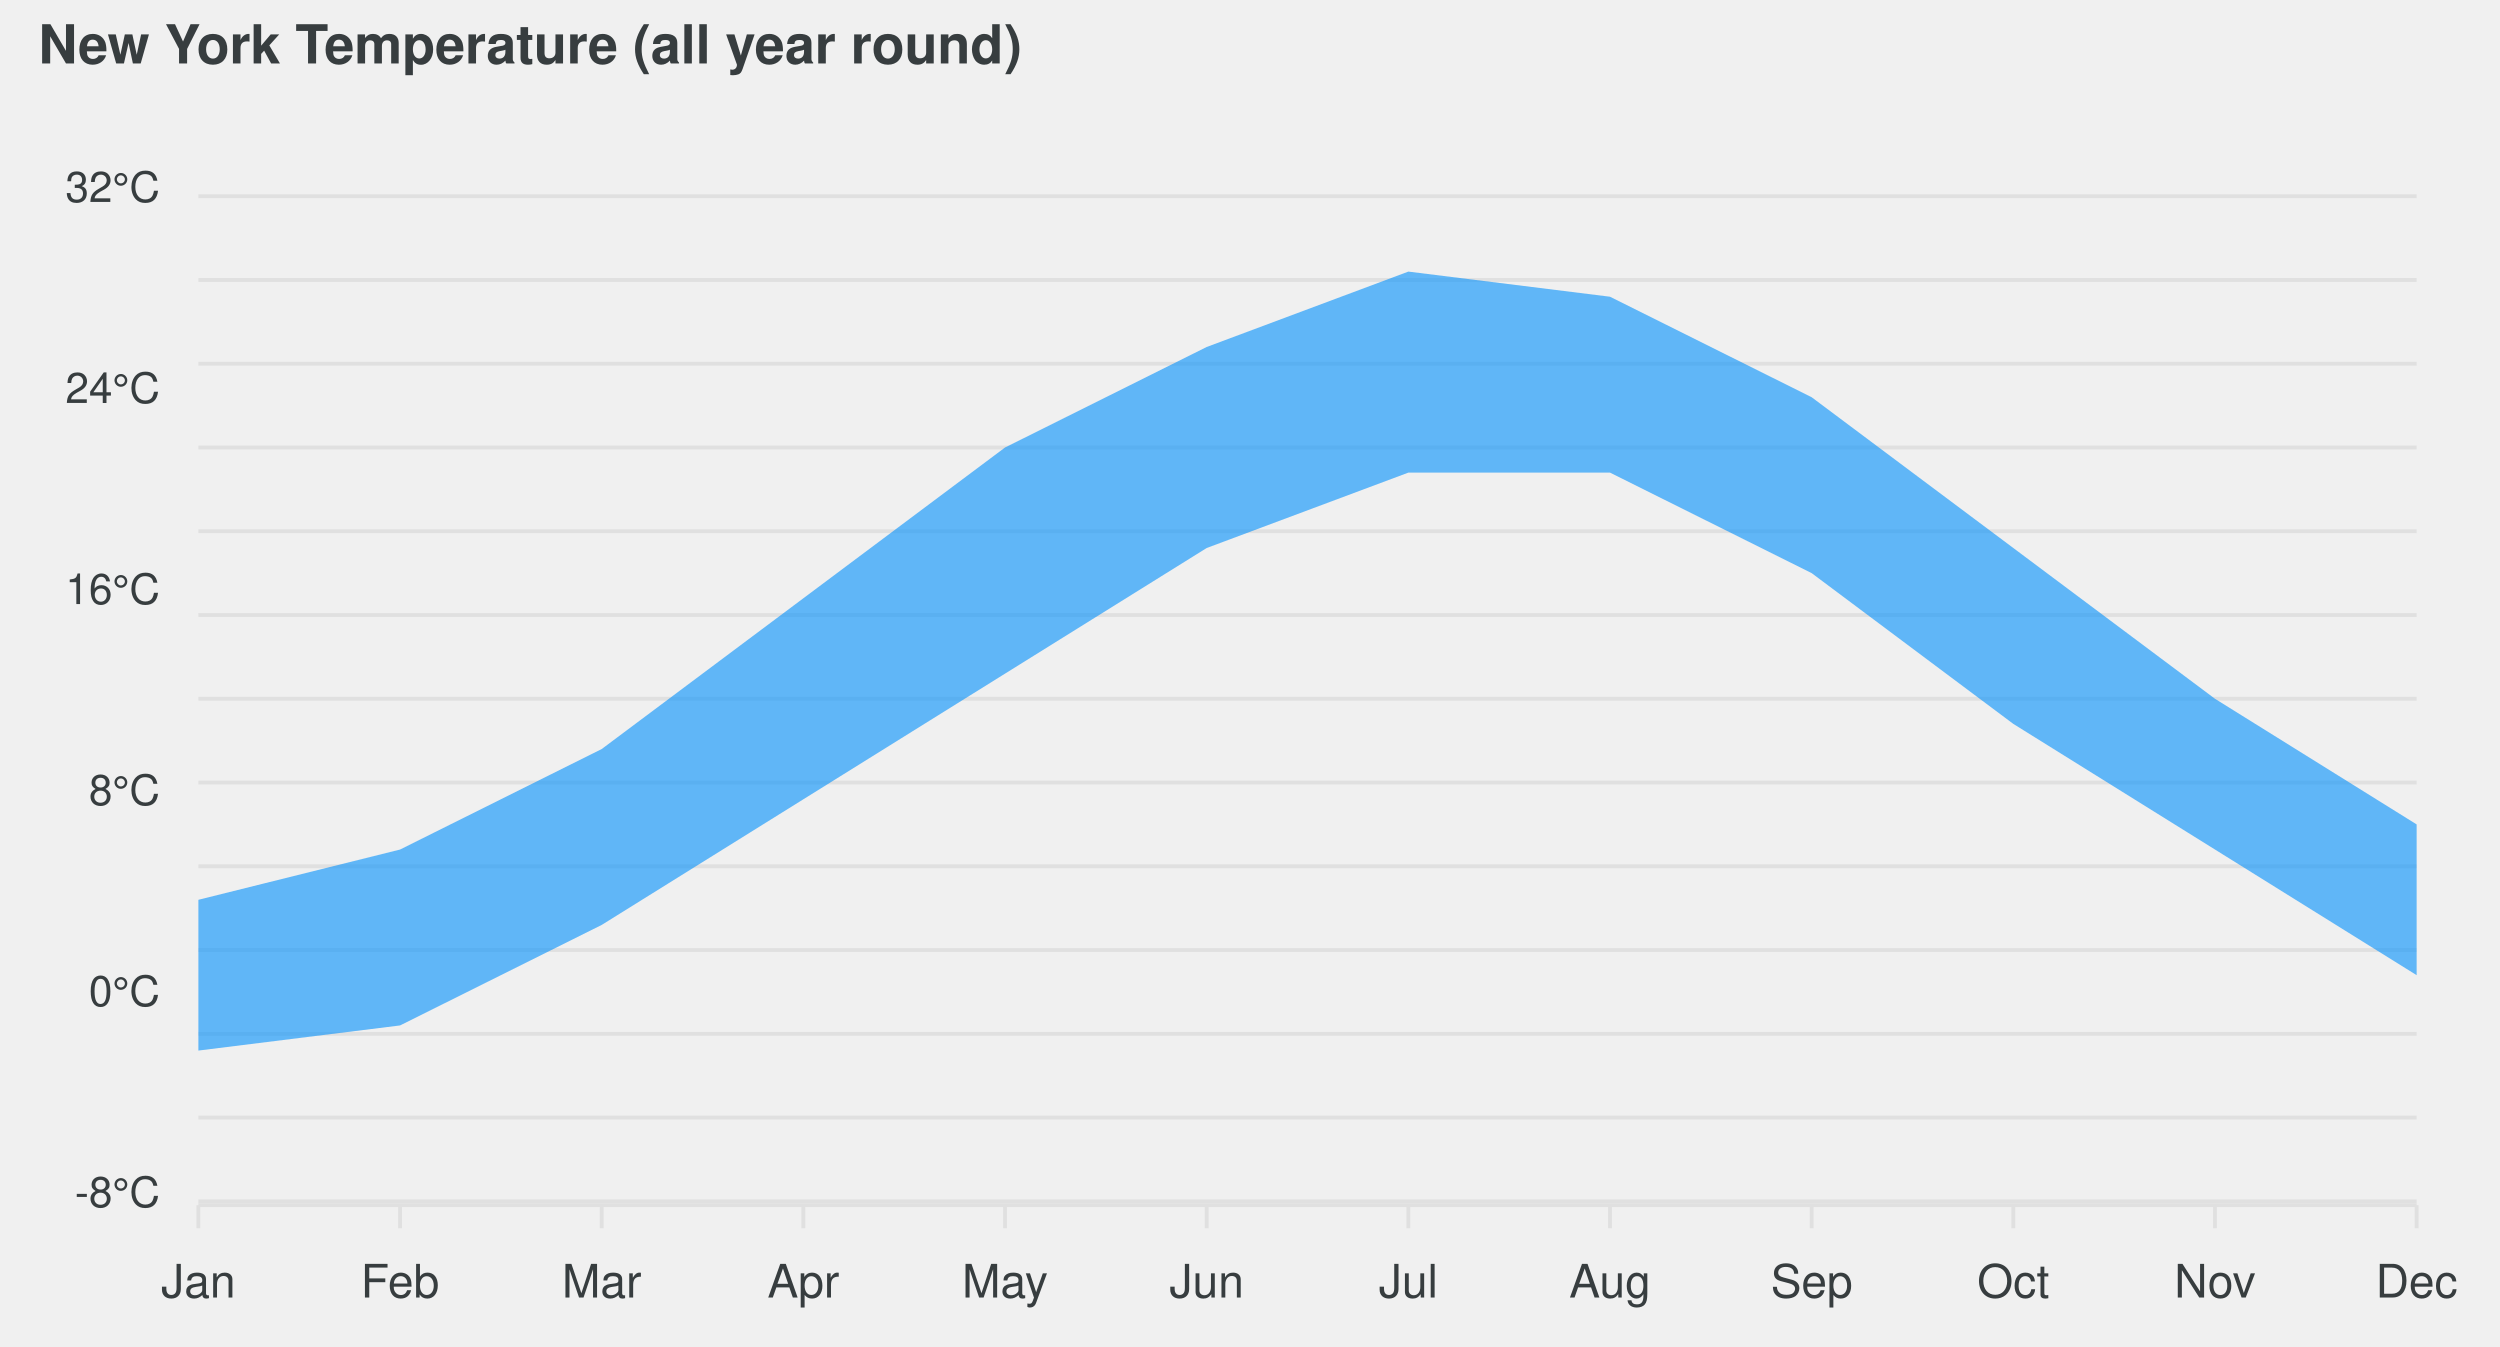
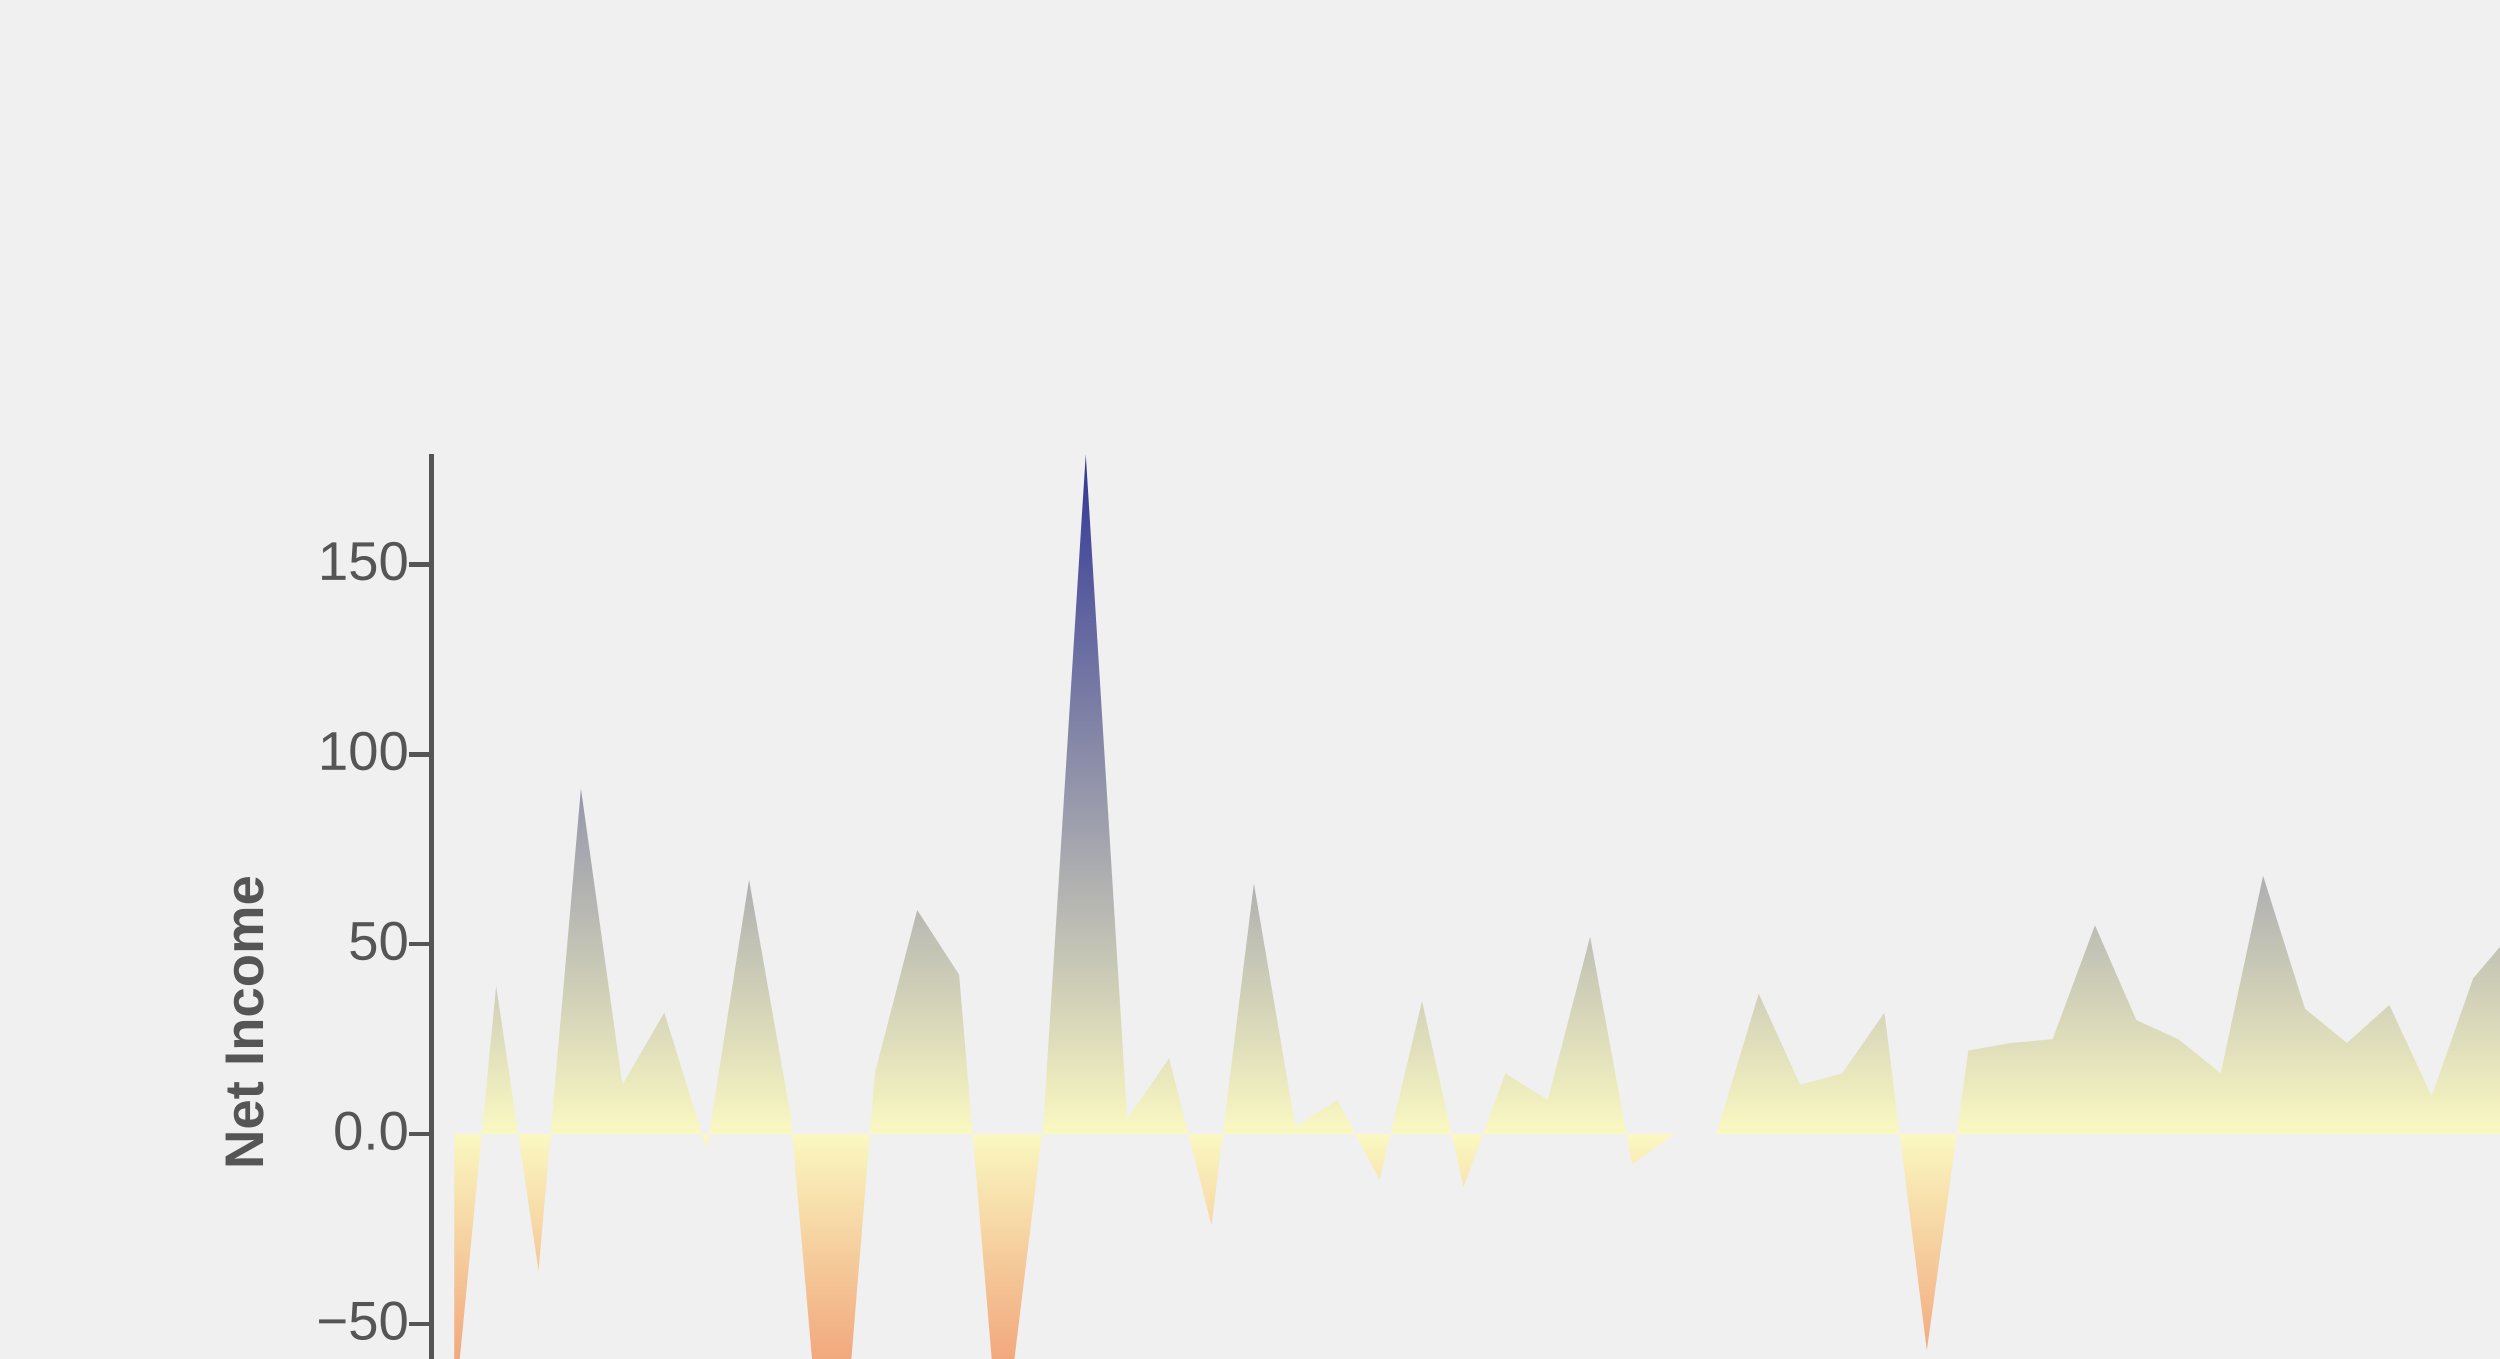
- <svg xmlns="http://www.w3.org/2000/svg" xmlns:ns1="http://svgjs.dev" xmlns:ns2="ApexChartsNS" id="SvgjsSvg1001" width="650" height="350" version="1.1" class="apexcharts-svg apexcharts-zoomable hovering-zoom" transform="translate(0, 0)" style="background: transparent;">
-   <g id="SvgjsG1003" class="apexcharts-inner apexcharts-graphical" transform="translate(51.57812, 51.01465)">
-     <defs id="SvgjsDefs1002">
-       <clipPath id="gridRectMaskfc3noor2">
-         <rect id="SvgjsRect1010" width="580.75" height="261.333" x="-2" y="0" rx="0" ry="0" opacity="1" stroke-width="0" stroke="none" stroke-dasharray="0" fill="#fff" />
-       </clipPath>
-       <clipPath id="forecastMaskfc3noor2" />
-       <clipPath id="nonForecastMaskfc3noor2" />
-       <clipPath id="gridRectMarkerMaskfc3noor2">
-         <rect id="SvgjsRect1011" width="580.75" height="265.333" x="-2" y="-2" rx="0" ry="0" opacity="1" stroke-width="0" stroke="none" stroke-dasharray="0" fill="#fff" />
-       </clipPath>
-     </defs>
-     <line id="SvgjsLine1009" x1="-500" y1="0" x2="-500" y2="261.333" stroke="#b6b6b6" stroke-dasharray="3" stroke-linecap="butt" class="apexcharts-xcrosshairs" x="-500" y="0" width="1" height="261.333" fill="#b1b9c4" filter="none" fill-opacity="0.9" stroke-width="1" />
-     <g id="SvgjsG1017" class="apexcharts-xaxis" transform="translate(0, 0)">
-       <g id="SvgjsG1018" class="apexcharts-xaxis-texts-g" transform="translate(0, -4)">
-         <text id="SvgjsText1020" font-family="Helvetica, Arial, sans-serif" x="0" y="290.333" text-anchor="middle" dominant-baseline="auto" font-size="12px" font-weight="400" fill="#373d3f" class="apexcharts-text apexcharts-xaxis-label " style="font-family: Helvetica, Arial, sans-serif;" ns1:data="{&quot;leading&quot;:&quot;1.3&quot;}">
-           <tspan id="SvgjsTspan1021">Jan</tspan>
-         </text>
-         <text id="SvgjsText1023" font-family="Helvetica, Arial, sans-serif" x="52.432" y="290.333" text-anchor="middle" dominant-baseline="auto" font-size="12px" font-weight="400" fill="#373d3f" class="apexcharts-text apexcharts-xaxis-label " style="font-family: Helvetica, Arial, sans-serif;" ns1:data="{&quot;leading&quot;:&quot;1.3&quot;}">
-           <tspan id="SvgjsTspan1024">Feb</tspan>
-         </text>
-         <text id="SvgjsText1026" font-family="Helvetica, Arial, sans-serif" x="104.864" y="290.333" text-anchor="middle" dominant-baseline="auto" font-size="12px" font-weight="400" fill="#373d3f" class="apexcharts-text apexcharts-xaxis-label " style="font-family: Helvetica, Arial, sans-serif;" ns1:data="{&quot;leading&quot;:&quot;1.3&quot;}">
-           <tspan id="SvgjsTspan1027">Mar</tspan>
-         </text>
-         <text id="SvgjsText1029" font-family="Helvetica, Arial, sans-serif" x="157.295" y="290.333" text-anchor="middle" dominant-baseline="auto" font-size="12px" font-weight="400" fill="#373d3f" class="apexcharts-text apexcharts-xaxis-label " style="font-family: Helvetica, Arial, sans-serif;" ns1:data="{&quot;leading&quot;:&quot;1.3&quot;}">
-           <tspan id="SvgjsTspan1030">Apr</tspan>
-         </text>
-         <text id="SvgjsText1032" font-family="Helvetica, Arial, sans-serif" x="209.727" y="290.333" text-anchor="middle" dominant-baseline="auto" font-size="12px" font-weight="400" fill="#373d3f" class="apexcharts-text apexcharts-xaxis-label " style="font-family: Helvetica, Arial, sans-serif;" ns1:data="{&quot;leading&quot;:&quot;1.3&quot;}">
-           <tspan id="SvgjsTspan1033">May</tspan>
-         </text>
-         <text id="SvgjsText1035" font-family="Helvetica, Arial, sans-serif" x="262.159" y="290.333" text-anchor="middle" dominant-baseline="auto" font-size="12px" font-weight="400" fill="#373d3f" class="apexcharts-text apexcharts-xaxis-label " style="font-family: Helvetica, Arial, sans-serif;" ns1:data="{&quot;leading&quot;:&quot;1.3&quot;}">
-           <tspan id="SvgjsTspan1036">Jun</tspan>
-         </text>
-         <text id="SvgjsText1038" font-family="Helvetica, Arial, sans-serif" x="314.591" y="290.333" text-anchor="middle" dominant-baseline="auto" font-size="12px" font-weight="400" fill="#373d3f" class="apexcharts-text apexcharts-xaxis-label " style="font-family: Helvetica, Arial, sans-serif;" ns1:data="{&quot;leading&quot;:&quot;1.3&quot;}">
-           <tspan id="SvgjsTspan1039">Jul</tspan>
-         </text>
-         <text id="SvgjsText1041" font-family="Helvetica, Arial, sans-serif" x="367.023" y="290.333" text-anchor="middle" dominant-baseline="auto" font-size="12px" font-weight="400" fill="#373d3f" class="apexcharts-text apexcharts-xaxis-label " style="font-family: Helvetica, Arial, sans-serif;" ns1:data="{&quot;leading&quot;:&quot;1.3&quot;}">
-           <tspan id="SvgjsTspan1042">Aug</tspan>
-         </text>
-         <text id="SvgjsText1044" font-family="Helvetica, Arial, sans-serif" x="419.455" y="290.333" text-anchor="middle" dominant-baseline="auto" font-size="12px" font-weight="400" fill="#373d3f" class="apexcharts-text apexcharts-xaxis-label " style="font-family: Helvetica, Arial, sans-serif;" ns1:data="{&quot;leading&quot;:&quot;1.3&quot;}">
-           <tspan id="SvgjsTspan1045">Sep</tspan>
-         </text>
-         <text id="SvgjsText1047" font-family="Helvetica, Arial, sans-serif" x="471.886" y="290.333" text-anchor="middle" dominant-baseline="auto" font-size="12px" font-weight="400" fill="#373d3f" class="apexcharts-text apexcharts-xaxis-label " style="font-family: Helvetica, Arial, sans-serif;" ns1:data="{&quot;leading&quot;:&quot;1.3&quot;}">
-           <tspan id="SvgjsTspan1048">Oct</tspan>
-         </text>
-         <text id="SvgjsText1050" font-family="Helvetica, Arial, sans-serif" x="524.318" y="290.333" text-anchor="middle" dominant-baseline="auto" font-size="12px" font-weight="400" fill="#373d3f" class="apexcharts-text apexcharts-xaxis-label " style="font-family: Helvetica, Arial, sans-serif;" ns1:data="{&quot;leading&quot;:&quot;1.3&quot;}">
-           <tspan id="SvgjsTspan1051">Nov</tspan>
-         </text>
-         <text id="SvgjsText1053" font-family="Helvetica, Arial, sans-serif" x="576.75" y="290.333" text-anchor="middle" dominant-baseline="auto" font-size="12px" font-weight="400" fill="#373d3f" class="apexcharts-text apexcharts-xaxis-label " style="font-family: Helvetica, Arial, sans-serif;" ns1:data="{&quot;leading&quot;:&quot;1.3&quot;}">
-           <tspan id="SvgjsTspan1054">Dec</tspan>
-         </text>
+ <svg id="svgElement" style="display: block; background: rgb(255, 255, 255);">
+   <g id="scene3">
+     <g id="axis7">
+       <g id="axis7ticks">
+         <line id="axis7tick0" x1="90" y1="333.278" x2="95" y2="333.278" style="shape-rendering: crispedges; stroke: rgb(85, 85, 85); stroke-width: 1; stroke-dasharray: none;" />
+         <g id="axis7tick0-vertices" />
+         <line id="axis7tick1" x1="90" y1="291.472" x2="95" y2="291.472" style="shape-rendering: crispedges; stroke: rgb(85, 85, 85); stroke-width: 1; stroke-dasharray: none;" />
+         <g id="axis7tick1-vertices" />
+         <line id="axis7tick2" x1="90" y1="249.666" x2="95" y2="249.666" style="shape-rendering: crispedges; stroke: rgb(85, 85, 85); stroke-width: 1; stroke-dasharray: none;" />
+         <g id="axis7tick2-vertices" />
+         <line id="axis7tick3" x1="90" y1="207.86" x2="95" y2="207.86" style="shape-rendering: crispedges; stroke: rgb(85, 85, 85); stroke-width: 1; stroke-dasharray: none;" />
+         <g id="axis7tick3-vertices" />
+         <line id="axis7tick4" x1="90" y1="166.054" x2="95" y2="166.054" style="shape-rendering: crispedges; stroke: rgb(85, 85, 85); stroke-width: 1; stroke-dasharray: none;" />
+         <g id="axis7tick4-vertices" />
+         <line id="axis7tick5" x1="90" y1="124.247" x2="95" y2="124.247" style="shape-rendering: crispedges; stroke: rgb(85, 85, 85); stroke-width: 1; stroke-dasharray: none;" />
+         <g id="axis7tick5-vertices" />
      </g>
-       <line id="SvgjsLine1055" x1="0" y1="262.333" x2="576.75" y2="262.333" stroke="#e0e0e0" stroke-dasharray="0" stroke-width="1" stroke-linecap="butt" />
+       <g id="axis7labels">
+         <text id="axis7label0" text-anchor="end" alignment-baseline="middle" dominant-baseline="middle" x="90" y="333.278" style="fill: rgb(85, 85, 85); font-size: 12px; font-family: Arial, sans-serif; font-weight: normal;">−100</text>
+         <text id="axis7label1" text-anchor="end" alignment-baseline="middle" dominant-baseline="middle" x="90" y="291.472" style="fill: rgb(85, 85, 85); font-size: 12px; font-family: Arial, sans-serif; font-weight: normal;">−50</text>
+         <text id="axis7label2" text-anchor="end" alignment-baseline="middle" dominant-baseline="middle" x="90" y="249.666" style="fill: rgb(85, 85, 85); font-size: 12px; font-family: Arial, sans-serif; font-weight: normal;">0.0</text>
+         <text id="axis7label3" text-anchor="end" alignment-baseline="middle" dominant-baseline="middle" x="90" y="207.86" style="fill: rgb(85, 85, 85); font-size: 12px; font-family: Arial, sans-serif; font-weight: normal;">50</text>
+         <text id="axis7label4" text-anchor="end" alignment-baseline="middle" dominant-baseline="middle" x="90" y="166.054" style="fill: rgb(85, 85, 85); font-size: 12px; font-family: Arial, sans-serif; font-weight: normal;">100</text>
+         <text id="axis7label5" text-anchor="end" alignment-baseline="middle" dominant-baseline="middle" x="90" y="124.247" style="fill: rgb(85, 85, 85); font-size: 12px; font-family: Arial, sans-serif; font-weight: normal;">150</text>
+       </g>
+       <line id="axis7path" x1="95" y1="100" x2="95" y2="350" style="shape-rendering: crispedges; stroke: rgb(85, 85, 85); stroke-width: 1; stroke-dasharray: none;" />
+       <g id="axis7path-vertices" />
+       <text id="axis7-title" text-anchor="middle" alignment-baseline="middle" dominant-baseline="middle" x="54.5" y="225" transform="rotate(-90 54.5 225)" style="fill: rgb(85, 85, 85); font-weight: bold; font-size: 12px; font-family: Arial, sans-serif;">Net Income</text>
    </g>
-     <g id="SvgjsG1076" class="apexcharts-grid">
-       <g id="SvgjsG1077" class="apexcharts-gridlines-horizontal">
-         <line id="SvgjsLine1091" x1="0" y1="0" x2="576.75" y2="0" stroke="#e0e0e0" stroke-dasharray="0" stroke-linecap="butt" class="apexcharts-gridline" />
-         <line id="SvgjsLine1092" x1="0" y1="21.778" x2="576.75" y2="21.778" stroke="#e0e0e0" stroke-dasharray="0" stroke-linecap="butt" class="apexcharts-gridline" />
-         <line id="SvgjsLine1093" x1="0" y1="43.556" x2="576.75" y2="43.556" stroke="#e0e0e0" stroke-dasharray="0" stroke-linecap="butt" class="apexcharts-gridline" />
-         <line id="SvgjsLine1094" x1="0" y1="65.333" x2="576.75" y2="65.333" stroke="#e0e0e0" stroke-dasharray="0" stroke-linecap="butt" class="apexcharts-gridline" />
-         <line id="SvgjsLine1095" x1="0" y1="87.111" x2="576.75" y2="87.111" stroke="#e0e0e0" stroke-dasharray="0" stroke-linecap="butt" class="apexcharts-gridline" />
-         <line id="SvgjsLine1096" x1="0" y1="108.889" x2="576.75" y2="108.889" stroke="#e0e0e0" stroke-dasharray="0" stroke-linecap="butt" class="apexcharts-gridline" />
-         <line id="SvgjsLine1097" x1="0" y1="130.667" x2="576.75" y2="130.667" stroke="#e0e0e0" stroke-dasharray="0" stroke-linecap="butt" class="apexcharts-gridline" />
-         <line id="SvgjsLine1098" x1="0" y1="152.444" x2="576.75" y2="152.444" stroke="#e0e0e0" stroke-dasharray="0" stroke-linecap="butt" class="apexcharts-gridline" />
-         <line id="SvgjsLine1099" x1="0" y1="174.222" x2="576.75" y2="174.222" stroke="#e0e0e0" stroke-dasharray="0" stroke-linecap="butt" class="apexcharts-gridline" />
-         <line id="SvgjsLine1100" x1="0" y1="196" x2="576.75" y2="196" stroke="#e0e0e0" stroke-dasharray="0" stroke-linecap="butt" class="apexcharts-gridline" />
-         <line id="SvgjsLine1101" x1="0" y1="217.778" x2="576.75" y2="217.778" stroke="#e0e0e0" stroke-dasharray="0" stroke-linecap="butt" class="apexcharts-gridline" />
-         <line id="SvgjsLine1102" x1="0" y1="239.556" x2="576.75" y2="239.556" stroke="#e0e0e0" stroke-dasharray="0" stroke-linecap="butt" class="apexcharts-gridline" />
-         <line id="SvgjsLine1103" x1="0" y1="261.333" x2="576.75" y2="261.333" stroke="#e0e0e0" stroke-dasharray="0" stroke-linecap="butt" class="apexcharts-gridline" />
+     <g id="axis6">
+       <g id="axis6ticks">
+         <line id="axis6tick0" x1="128.007" y1="355" x2="128.007" y2="360" style="shape-rendering: crispedges; stroke: rgb(85, 85, 85); stroke-width: 1; stroke-dasharray: none;" />
+         <g id="axis6tick0-vertices" />
+         <line id="axis6tick1" x1="202.029" y1="355" x2="202.029" y2="360" style="shape-rendering: crispedges; stroke: rgb(85, 85, 85); stroke-width: 1; stroke-dasharray: none;" />
+         <g id="axis6tick1-vertices" />
+         <line id="axis6tick2" x1="276.152" y1="355" x2="276.152" y2="360" style="shape-rendering: crispedges; stroke: rgb(85, 85, 85); stroke-width: 1; stroke-dasharray: none;" />
+         <g id="axis6tick2-vertices" />
+         <line id="axis6tick3" x1="350.173" y1="355" x2="350.173" y2="360" style="shape-rendering: crispedges; stroke: rgb(85, 85, 85); stroke-width: 1; stroke-dasharray: none;" />
+         <g id="axis6tick3-vertices" />
+         <line id="axis6tick4" x1="424.296" y1="355" x2="424.296" y2="360" style="shape-rendering: crispedges; stroke: rgb(85, 85, 85); stroke-width: 1; stroke-dasharray: none;" />
+         <g id="axis6tick4-vertices" />
+         <line id="axis6tick5" x1="498.318" y1="355" x2="498.318" y2="360" style="shape-rendering: crispedges; stroke: rgb(85, 85, 85); stroke-width: 1; stroke-dasharray: none;" />
+         <g id="axis6tick5-vertices" />
+         <line id="axis6tick6" x1="572.441" y1="355" x2="572.441" y2="360" style="shape-rendering: crispedges; stroke: rgb(85, 85, 85); stroke-width: 1; stroke-dasharray: none;" />
+         <g id="axis6tick6-vertices" />
      </g>
-       <g id="SvgjsG1078" class="apexcharts-gridlines-vertical" />
-       <line id="SvgjsLine1079" x1="0" y1="262.333" x2="0" y2="268.333" stroke="#e0e0e0" stroke-dasharray="0" stroke-linecap="butt" class="apexcharts-xaxis-tick" />
-       <line id="SvgjsLine1080" x1="52.432" y1="262.333" x2="52.432" y2="268.333" stroke="#e0e0e0" stroke-dasharray="0" stroke-linecap="butt" class="apexcharts-xaxis-tick" />
-       <line id="SvgjsLine1081" x1="104.864" y1="262.333" x2="104.864" y2="268.333" stroke="#e0e0e0" stroke-dasharray="0" stroke-linecap="butt" class="apexcharts-xaxis-tick" />
-       <line id="SvgjsLine1082" x1="157.295" y1="262.333" x2="157.295" y2="268.333" stroke="#e0e0e0" stroke-dasharray="0" stroke-linecap="butt" class="apexcharts-xaxis-tick" />
-       <line id="SvgjsLine1083" x1="209.727" y1="262.333" x2="209.727" y2="268.333" stroke="#e0e0e0" stroke-dasharray="0" stroke-linecap="butt" class="apexcharts-xaxis-tick" />
-       <line id="SvgjsLine1084" x1="262.159" y1="262.333" x2="262.159" y2="268.333" stroke="#e0e0e0" stroke-dasharray="0" stroke-linecap="butt" class="apexcharts-xaxis-tick" />
-       <line id="SvgjsLine1085" x1="314.591" y1="262.333" x2="314.591" y2="268.333" stroke="#e0e0e0" stroke-dasharray="0" stroke-linecap="butt" class="apexcharts-xaxis-tick" />
-       <line id="SvgjsLine1086" x1="367.023" y1="262.333" x2="367.023" y2="268.333" stroke="#e0e0e0" stroke-dasharray="0" stroke-linecap="butt" class="apexcharts-xaxis-tick" />
-       <line id="SvgjsLine1087" x1="419.455" y1="262.333" x2="419.455" y2="268.333" stroke="#e0e0e0" stroke-dasharray="0" stroke-linecap="butt" class="apexcharts-xaxis-tick" />
-       <line id="SvgjsLine1088" x1="471.886" y1="262.333" x2="471.886" y2="268.333" stroke="#e0e0e0" stroke-dasharray="0" stroke-linecap="butt" class="apexcharts-xaxis-tick" />
-       <line id="SvgjsLine1089" x1="524.318" y1="262.333" x2="524.318" y2="268.333" stroke="#e0e0e0" stroke-dasharray="0" stroke-linecap="butt" class="apexcharts-xaxis-tick" />
-       <line id="SvgjsLine1090" x1="576.75" y1="262.333" x2="576.75" y2="268.333" stroke="#e0e0e0" stroke-dasharray="0" stroke-linecap="butt" class="apexcharts-xaxis-tick" />
-       <line id="SvgjsLine1105" x1="0" y1="261.333" x2="576.75" y2="261.333" stroke="transparent" stroke-dasharray="0" stroke-linecap="butt" />
-       <line id="SvgjsLine1104" x1="0" y1="1" x2="0" y2="261.333" stroke="transparent" stroke-dasharray="0" stroke-linecap="butt" />
+       <g id="axis6labels">
+         <text id="axis6label0" text-anchor="middle" alignment-baseline="text-before-edge" dominant-baseline="text-before-edge" x="128.007" y="360" style="fill: rgb(85, 85, 85); font-size: 12px; font-family: Arial, sans-serif; font-weight: normal;">01/01/10</text>
+         <text id="axis6label1" text-anchor="middle" alignment-baseline="text-before-edge" dominant-baseline="text-before-edge" x="202.029" y="360" style="fill: rgb(85, 85, 85); font-size: 12px; font-family: Arial, sans-serif; font-weight: normal;">01/01/12</text>
+         <text id="axis6label2" text-anchor="middle" alignment-baseline="text-before-edge" dominant-baseline="text-before-edge" x="276.152" y="360" style="fill: rgb(85, 85, 85); font-size: 12px; font-family: Arial, sans-serif; font-weight: normal;">01/01/14</text>
+         <text id="axis6label3" text-anchor="middle" alignment-baseline="text-before-edge" dominant-baseline="text-before-edge" x="350.173" y="360" style="fill: rgb(85, 85, 85); font-size: 12px; font-family: Arial, sans-serif; font-weight: normal;">01/01/16</text>
+         <text id="axis6label4" text-anchor="middle" alignment-baseline="text-before-edge" dominant-baseline="text-before-edge" x="424.296" y="360" style="fill: rgb(85, 85, 85); font-size: 12px; font-family: Arial, sans-serif; font-weight: normal;">01/01/18</text>
+         <text id="axis6label5" text-anchor="middle" alignment-baseline="text-before-edge" dominant-baseline="text-before-edge" x="498.318" y="360" style="fill: rgb(85, 85, 85); font-size: 12px; font-family: Arial, sans-serif; font-weight: normal;">01/01/20</text>
+         <text id="axis6label6" text-anchor="middle" alignment-baseline="text-before-edge" dominant-baseline="text-before-edge" x="572.441" y="360" style="fill: rgb(85, 85, 85); font-size: 12px; font-family: Arial, sans-serif; font-weight: normal;">01/01/22</text>
+       </g>
+       <line id="axis6path" x1="100" y1="355" x2="600" y2="355" style="shape-rendering: crispedges; stroke: rgb(85, 85, 85); stroke-width: 1; stroke-dasharray: none;" />
+       <g id="axis6path-vertices" />
+       <text id="axis6-title" text-anchor="middle" alignment-baseline="middle" dominant-baseline="middle" x="350" y="395.5" style="fill: rgb(85, 85, 85); font-weight: bold; font-size: 12px; font-family: Arial, sans-serif;">Date</text>
    </g>
-     <g id="SvgjsG1012" class="apexcharts-rangeArea-series apexcharts-plot-series">
-       <g id="SvgjsG1013" class="apexcharts-series" seriesName="NewxYorkxTemperature" ns2:longestSeries="true" rel="1" ns2:realIndex="0">
-         <path id="SvgjsPath1016" d="M0 182.933L52.432 169.867L104.864 143.733L157.295 104.533L209.727 65.333L262.159 39.2L314.591 19.6L367.023 26.133L419.455 52.267L471.886 91.467L524.318 130.667L576.75 163.333C576.75 163.333 576.75 163.333 576.75 163.333M0 182.933L0 222.133L52.432 215.6L104.864 189.467L157.295 156.8L209.727 124.133L262.159 91.467L314.591 71.867L367.023 71.867L419.455 98L471.886 137.2L524.318 169.867L576.75 202.533C576.75 202.533 576.75 163.333 576.75 163.333M576.75 163.333C576.75 163.333 576.75 163.333 576.75 163.333 " fill="rgba(0,143,251,0.6)" fill-opacity="1" stroke-opacity="1" stroke-linecap="butt" stroke-width="0" stroke-dasharray="0" class="apexcharts-rangeArea" index="0" clip-path="url(#gridRectMaskfc3noor2)" pathTo="M 0 182.933 L 52.432 169.867 L 104.864 143.733 L 157.295 104.533 L 209.727 65.333 L 262.159 39.2 L 314.591 19.6 L 367.023 26.133 L 419.455 52.267 L 471.886 91.467 L 524.318 130.667 L 576.75 163.333M 0 182.933 L 0 222.133 L 52.432 215.6 L 104.864 189.467 L 157.295 156.8 L 209.727 124.133 L 262.159 91.467 L 314.591 71.867 L 367.023 71.867 L 419.455 98 L 471.886 137.2 L 524.318 169.867 L 576.75 202.533 L 576.75 163.333M 576.75 163.333z" pathFrom="M -1 209.067 L -1 209.067 L 52.432 209.067 L 104.864 209.067 L 157.295 209.067 L 209.727 209.067 L 262.159 209.067 L 314.591 209.067 L 367.023 209.067 L 419.455 209.067 L 471.886 209.067 L 524.318 209.067 L 576.75 209.067M -1 209.067 L -1 209.067 L 52.432 209.067 L 104.864 209.067 L 157.295 209.067 L 209.727 209.067 L 262.159 209.067 L 314.591 209.067 L 367.023 209.067 L 419.455 209.067 L 471.886 209.067 L 524.318 209.067 L 576.75 209.067" fill-rule="evenodd" />
-         <g id="SvgjsG1014" class="apexcharts-series-markers-wrap" ns2:realIndex="0">
-           <g class="apexcharts-series-markers">
-             <circle id="SvgjsCircle1111" r="0" cx="576.75" cy="182.933" class="apexcharts-marker wtujf1sxbg" stroke="#ffffff" fill="#008ffb" fill-opacity="1" stroke-width="2" stroke-opacity="0.9" default-marker-size="0" />
-           </g>
-         </g>
-       </g>
-       <g id="SvgjsG1015" class="apexcharts-datalabels" ns2:realIndex="0" />
-     </g>
-     <line id="SvgjsLine1106" x1="0" y1="-100" x2="576.75" y2="-100" stroke="#b6b6b6" stroke-dasharray="0" stroke-width="1" stroke-linecap="butt" class="apexcharts-ycrosshairs" y="-100" />
-     <line id="SvgjsLine1107" x1="0" y1="0" x2="576.75" y2="0" stroke-dasharray="0" stroke-width="0" stroke-linecap="butt" class="apexcharts-ycrosshairs-hidden" />
-     <g id="SvgjsG1108" class="apexcharts-yaxis-annotations" />
-     <g id="SvgjsG1109" class="apexcharts-xaxis-annotations" />
-     <g id="SvgjsG1110" class="apexcharts-point-annotations" />
-     <rect id="SvgjsRect1112" width="0" height="0" x="0" y="0" rx="0" ry="0" opacity="1" stroke-width="0" stroke="none" stroke-dasharray="0" fill="#fefefe" class="apexcharts-zoom-rect" />
-     <rect id="SvgjsRect1113" width="0" height="0" x="0" y="0" rx="0" ry="0" opacity="1" stroke-width="0" stroke="none" stroke-dasharray="0" fill="#fefefe" class="apexcharts-selection-rect" />
+     <path id="area3" class="area" d="M100,311.538L109.227,217.057L118.556,279.766L127.885,173.579L137.011,238.796L146.238,222.91L155.567,253.01L164.896,193.645L174.021,245.485L183.249,350L192.578,236.288L201.906,200.334L211.134,214.548L220.361,323.244L229.69,247.157L239.018,100L248.144,246.321L257.372,232.943L266.7,269.732L276.029,194.482L285.155,247.993L294.382,242.14L303.711,259.699L313.04,220.401L322.166,261.371L331.393,236.288L340.722,242.14L350.051,206.187L359.278,256.355L368.505,249.666L377.834,249.666L387.163,218.729L396.289,238.796L405.516,236.288L414.845,222.91L424.174,297.324L433.3,231.271L442.527,229.599L451.856,228.763L461.184,203.679L470.31,224.582L479.538,228.763L488.866,236.288L498.195,192.809L507.422,222.074L516.65,229.599L525.979,221.237L535.307,241.304L544.433,215.385L553.661,204.515L562.989,203.679L572.318,191.137L581.444,245.485L590.671,197.826L600,218.729L600,249.666L590.671,249.666L581.444,249.666L572.318,249.666L562.989,249.666L553.661,249.666L544.433,249.666L535.307,249.666L525.979,249.666L516.65,249.666L507.422,249.666L498.195,249.666L488.866,249.666L479.538,249.666L470.31,249.666L461.184,249.666L451.856,249.666L442.527,249.666L433.3,249.666L424.174,249.666L414.845,249.666L405.516,249.666L396.289,249.666L387.163,249.666L377.834,249.666L368.505,249.666L359.278,249.666L350.051,249.666L340.722,249.666L331.393,249.666L322.166,249.666L313.04,249.666L303.711,249.666L294.382,249.666L285.155,249.666L276.029,249.666L266.7,249.666L257.372,249.666L248.144,249.666L239.018,249.666L229.69,249.666L220.361,249.666L211.134,249.666L201.906,249.666L192.578,249.666L183.249,249.666L174.021,249.666L164.896,249.666L155.567,249.666L146.238,249.666L137.011,249.666L127.885,249.666L118.556,249.666L109.227,249.666L100,249.666L100,311.538 z" style="fill: url(&quot;#LinearGradient1&quot;); stroke: none; stroke-width: 0.25; stroke-dasharray: none;" />
+     <g id="area3-vertices" />
  </g>
-   <text id="SvgjsText1005" font-family="Helvetica, Arial, sans-serif" x="10" y="16.5" text-anchor="start" dominant-baseline="auto" font-size="14px" font-weight="900" fill="#373d3f" class="apexcharts-title-text" style="font-family: Helvetica, Arial, sans-serif; opacity: 1;" ns1:data="{&quot;leading&quot;:&quot;1.3&quot;}">New York Temperature (all year round)</text>
-   <rect id="SvgjsRect1008" width="0" height="0" x="0" y="0" rx="0" ry="0" opacity="1" stroke-width="0" stroke="none" stroke-dasharray="0" fill="#fefefe" />
-   <g id="SvgjsG1056" class="apexcharts-yaxis" rel="0" transform="translate(21.57812, 0)">
-     <g id="SvgjsG1057" class="apexcharts-yaxis-texts-g">
-       <text id="SvgjsText1059" font-family="Helvetica, Arial, sans-serif" x="20" y="52.515" text-anchor="end" dominant-baseline="auto" font-size="11px" font-weight="400" fill="#373d3f" class="apexcharts-text apexcharts-yaxis-label " style="font-family: Helvetica, Arial, sans-serif;" ns1:data="{&quot;leading&quot;:&quot;1.3&quot;}">
-         <tspan id="SvgjsTspan1060">32°C</tspan>
-       </text>
-       <text id="SvgjsText1062" font-family="Helvetica, Arial, sans-serif" x="20" y="104.781" text-anchor="end" dominant-baseline="auto" font-size="11px" font-weight="400" fill="#373d3f" class="apexcharts-text apexcharts-yaxis-label " style="font-family: Helvetica, Arial, sans-serif;" ns1:data="{&quot;leading&quot;:&quot;1.3&quot;}">
-         <tspan id="SvgjsTspan1063">24°C</tspan>
-       </text>
-       <text id="SvgjsText1065" font-family="Helvetica, Arial, sans-serif" x="20" y="157.048" text-anchor="end" dominant-baseline="auto" font-size="11px" font-weight="400" fill="#373d3f" class="apexcharts-text apexcharts-yaxis-label " style="font-family: Helvetica, Arial, sans-serif;" ns1:data="{&quot;leading&quot;:&quot;1.3&quot;}">
-         <tspan id="SvgjsTspan1066">16°C</tspan>
-       </text>
-       <text id="SvgjsText1068" font-family="Helvetica, Arial, sans-serif" x="20" y="209.315" text-anchor="end" dominant-baseline="auto" font-size="11px" font-weight="400" fill="#373d3f" class="apexcharts-text apexcharts-yaxis-label " style="font-family: Helvetica, Arial, sans-serif;" ns1:data="{&quot;leading&quot;:&quot;1.3&quot;}">
-         <tspan id="SvgjsTspan1069">8°C</tspan>
-       </text>
-       <text id="SvgjsText1071" font-family="Helvetica, Arial, sans-serif" x="20" y="261.581" text-anchor="end" dominant-baseline="auto" font-size="11px" font-weight="400" fill="#373d3f" class="apexcharts-text apexcharts-yaxis-label " style="font-family: Helvetica, Arial, sans-serif;" ns1:data="{&quot;leading&quot;:&quot;1.3&quot;}">
-         <tspan id="SvgjsTspan1072">0°C</tspan>
-       </text>
-       <text id="SvgjsText1074" font-family="Helvetica, Arial, sans-serif" x="20" y="313.848" text-anchor="end" dominant-baseline="auto" font-size="11px" font-weight="400" fill="#373d3f" class="apexcharts-text apexcharts-yaxis-label " style="font-family: Helvetica, Arial, sans-serif;" ns1:data="{&quot;leading&quot;:&quot;1.3&quot;}">
-         <tspan id="SvgjsTspan1075">-8°C</tspan>
-       </text>
-     </g>
-   </g>
-   <g id="SvgjsG1004" class="apexcharts-annotations" />
+   <defs>
+     <linearGradient id="LinearGradient1" x1="0%" x2="0%" y1="100%" y2="0%">
+       <stop offset="0%" style="stop-color: rgb(233, 88, 57); stop-opacity: 1;" />
+       <stop offset="40.134%" style="stop-color: rgb(250, 248, 193); stop-opacity: 1;" />
+       <stop offset="100%" style="stop-color: rgb(49, 54, 149); stop-opacity: 1;" />
+     </linearGradient>
+   </defs>
</svg>
